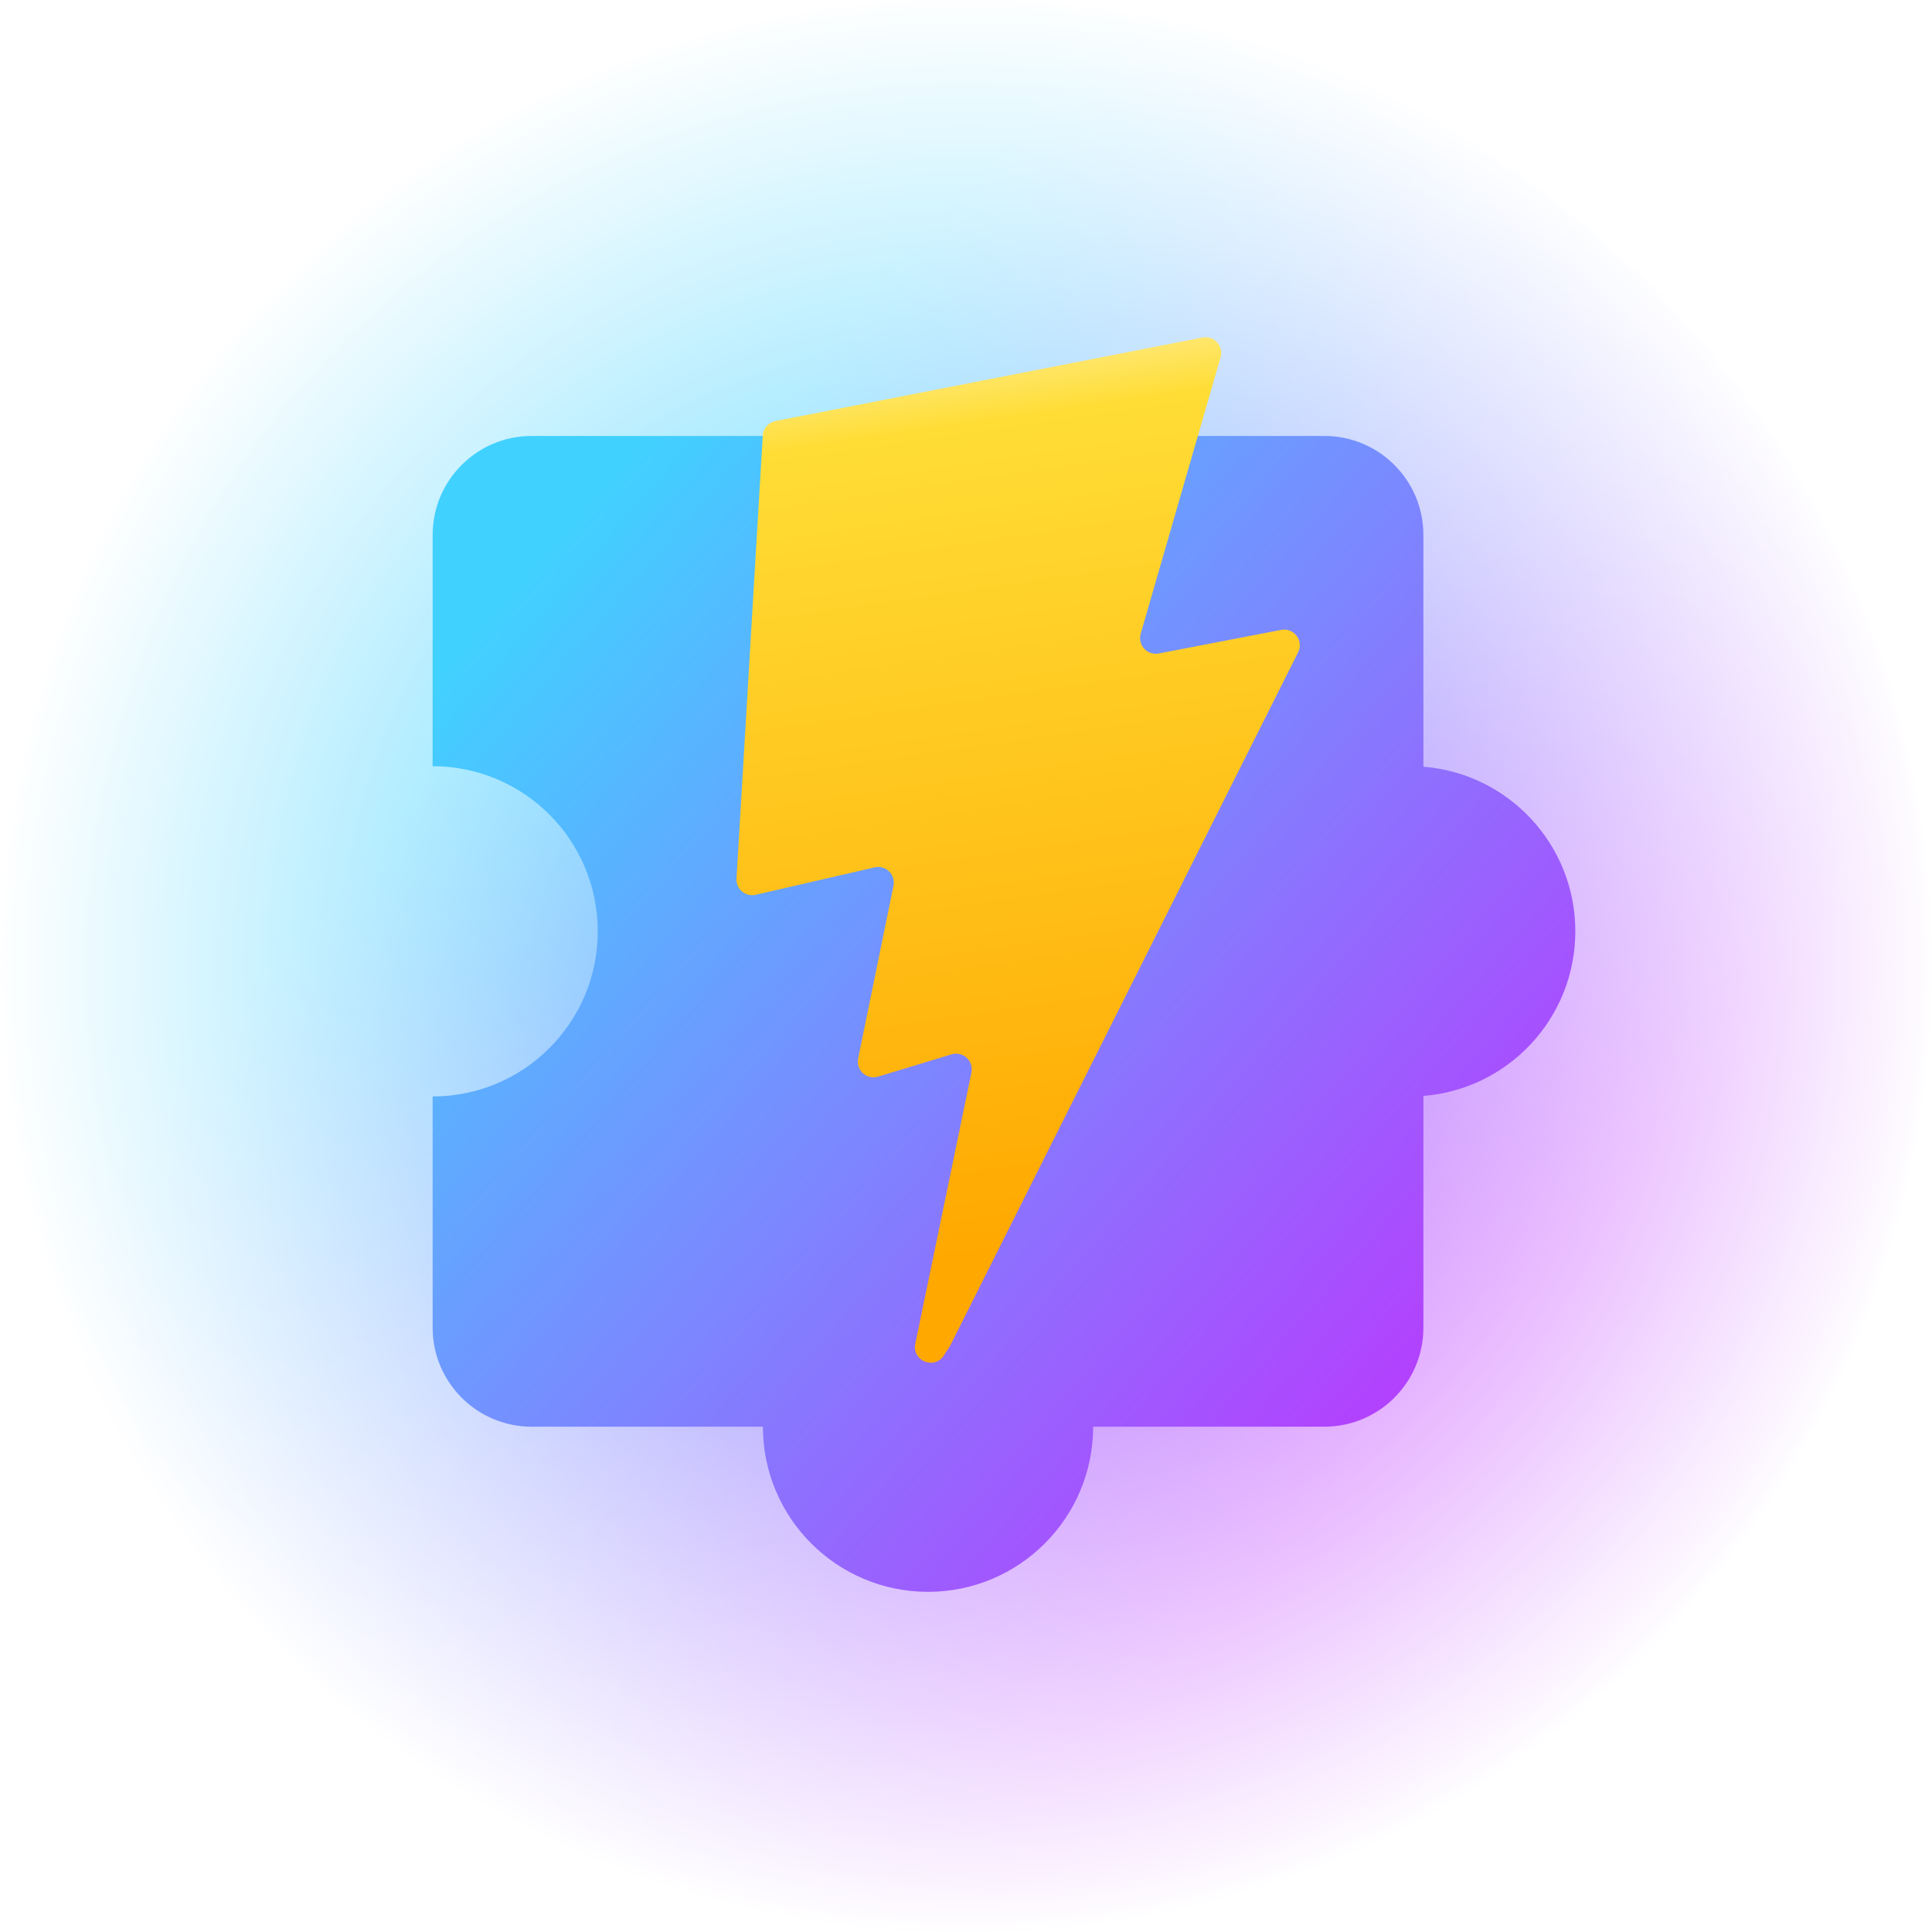
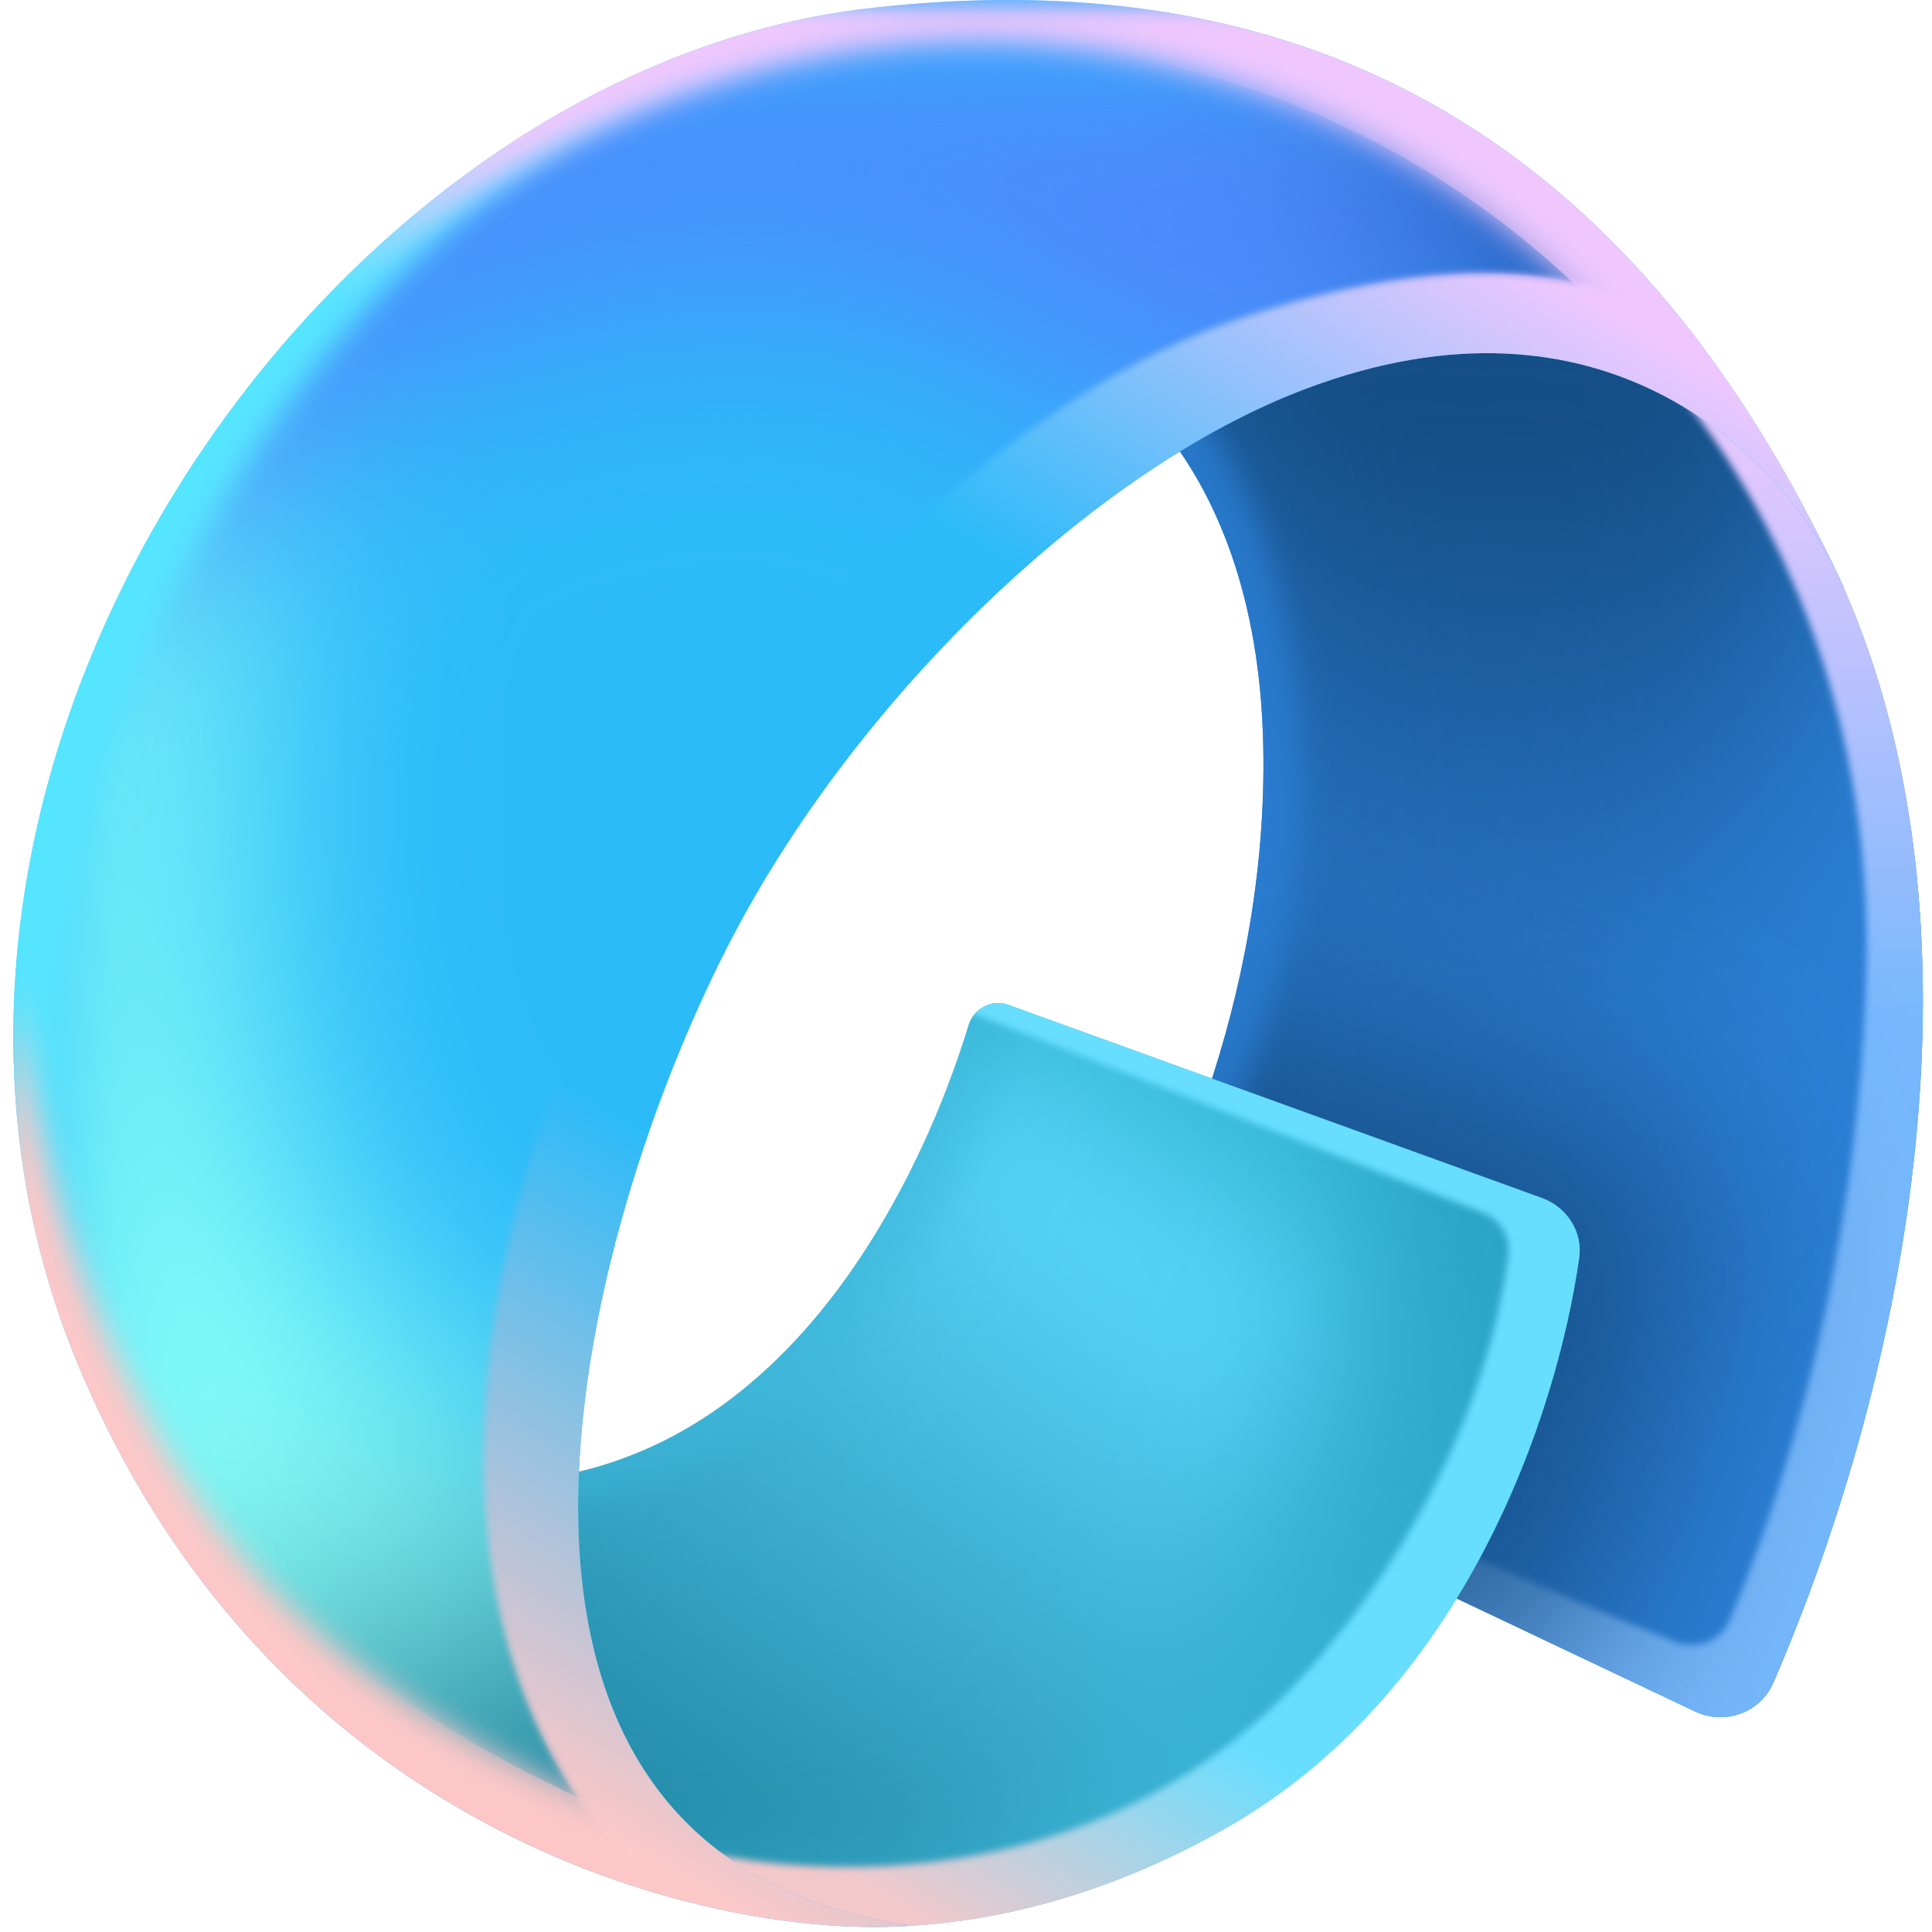
- <svg xmlns="http://www.w3.org/2000/svg" width="585" height="585" viewBox="0 0 585 585" fill="none">
-   <mask id="mask0_2_13" style="mask-type:alpha" maskUnits="userSpaceOnUse" x="0" y="0" width="585" height="585">
-     <path d="M585 292.5C585 454.043 454.043 585 292.5 585C130.957 585 0 454.043 0 292.5C0 130.957 130.957 0 292.5 0C454.043 0 585 130.957 585 292.5Z" fill="url(#paint0_radial_2_13)" />
+ <svg xmlns="http://www.w3.org/2000/svg" width="53" height="53" viewBox="0 0 53 53" fill="none">
+   <path d="M30.551 39.39L46.496 46.949C47.312 47.336 48.29 46.989 48.649 46.16C52.376 37.538 54.688 25.403 50.552 16.068C46.657 7.275 37.023 4.887 33.613 5.386L27.356 8.775C29.724 9.21 34.499 12.164 34.655 20.506C34.785 27.41 32.008 33.48 29.877 36.796C29.302 37.691 29.59 38.935 30.551 39.39Z" fill="#2B80D7" />
+   <mask id="mask0_1274_609" style="mask-type:alpha" maskUnits="userSpaceOnUse" x="27" y="5" width="26" height="43">
+     <path d="M30.552 39.392L46.496 46.95C47.313 47.337 48.291 46.991 48.65 46.161C52.376 37.539 54.688 25.404 50.553 16.069C46.657 7.277 37.024 4.888 33.614 5.388L27.357 8.777C29.725 9.211 34.499 12.166 34.656 20.508C34.785 27.411 32.008 33.481 29.877 36.798C29.302 37.692 29.591 38.936 30.552 39.392Z" fill="#DEA00D" />
  </mask>
-   <g mask="url(#mask0_2_13)">
-     <path d="M585 292.5C585 454.043 454.043 585 292.5 585C130.957 585 0 454.043 0 292.5C0 130.957 130.957 0 292.5 0C454.043 0 585 130.957 585 292.5Z" fill="url(#paint1_linear_2_13)" />
+   <g mask="url(#mask0_1274_609)">
+     <g filter="url(#filter0_f_1274_609)">
+       <path d="M35.43 41.982C43.831 35.93 55.087 11.262 49.44 6.385C47.364 4.592 28.414 5.016 26.721 3.676L28.101 5.73C28.101 5.73 33.649 12.679 33.286 23.591C33.063 30.293 30.655 37.221 29.159 40.608C28.914 41.162 17.799 35.677 17.59 36.102C16.996 37.312 27.897 42.712 27.897 42.712L34.88 42.177C35.08 42.162 35.267 42.1 35.43 41.982Z" fill="url(#paint0_linear_1274_609)" />
+     </g>
+     <g filter="url(#filter1_f_1274_609)">
+       <path d="M48.841 48.572C57.057 42.391 64.683 24.032 58.948 13.773C57.61 11.379 47.586 4.526 45.893 3.186L45.367 10.012C45.367 10.012 51.554 15.973 51.19 26.906C50.904 35.479 48.486 42.015 47.455 44.437C47.206 45.022 46.54 45.279 45.95 45.04C43.166 43.914 35.781 40.868 36.04 40.341C35.446 41.551 46.246 47.882 46.246 47.882L47.662 48.645C48.04 48.849 48.498 48.83 48.841 48.572Z" fill="url(#paint1_linear_1274_609)" />
+     </g>
+     <g opacity="0.8" filter="url(#filter2_f_1274_609)">
+       <rect width="20.739" height="17.359" rx="3.273" transform="matrix(0.949979 0.312314 -0.312274 0.949992 28.3636 25.1388)" fill="#13497E" />
+     </g>
+     <g opacity="0.7" filter="url(#filter3_f_1274_609)">
+       <path d="M29.994 35.338C36.657 30.685 37.675 15.853 31.908 10.13C30.422 8.655 28.203 7.071 26.773 6.083L27.939 7.598C27.939 7.598 32.627 12.72 32.32 20.765C32.132 25.706 30.097 30.813 28.833 33.31C28.626 33.718 19.232 29.675 19.056 29.988C18.554 30.88 27.766 34.861 27.766 34.861L28.931 35.409C29.276 35.571 29.681 35.556 29.994 35.338Z" fill="#2B80D7" />
+     </g>
  </g>
-   <path fill-rule="evenodd" clip-rule="evenodd" d="M281 182C308.614 182 331 159.614 331 132L401 132C417.569 132 431 145.431 431 162V232.158C456.744 234.195 477 255.732 477 282C477 308.268 456.744 329.805 431 331.842V402C431 418.569 417.569 432 401 432H331C331 459.614 308.614 482 281 482C253.386 482 231 459.614 231 432H161C144.431 432 131 418.569 131 402L131 332C158.614 332 181 309.614 181 282C181 254.386 158.614 232 131 232L131 162C131 145.431 144.431 132 161 132L231 132C231 159.614 253.386 182 281 182Z" fill="url(#paint2_linear_2_13)" />
-   <path d="M364.115 102.193L234.791 127.497C232.666 127.913 231.092 129.712 230.964 131.871L223.009 266.034C222.821 269.194 225.728 271.647 228.816 270.936L264.822 262.638C268.191 261.862 271.235 264.825 270.543 268.208L259.845 320.515C259.125 324.035 262.435 327.046 265.878 326.001L288.117 319.254C291.565 318.209 294.877 321.228 294.148 324.751L277.148 406.914C276.084 412.053 282.93 414.856 285.785 410.449L287.692 407.507L393.073 197.505C394.838 193.989 391.795 189.98 387.927 190.725L350.865 197.867C347.382 198.538 344.419 195.299 345.402 191.897L369.592 108.161C370.576 104.753 367.602 101.511 364.115 102.193Z" fill="url(#paint3_linear_2_13)" />
+   <path d="M42.295 32.862L27.662 27.566C27.208 27.401 26.712 27.662 26.572 28.124C25.555 31.467 22.888 37.501 17.707 39.762C10.894 42.736 8.653 36.083 11.651 44.49C14.648 52.898 24.554 55.309 33.612 50.16C40.179 46.428 42.711 38.811 43.322 34.505C43.425 33.783 42.981 33.11 42.295 32.862Z" fill="url(#paint2_linear_1274_609)" />
+   <mask id="mask1_1274_609" style="mask-type:alpha" maskUnits="userSpaceOnUse" x="10" y="27" width="34" height="26">
+     <path d="M42.295 32.863L27.662 27.567C27.208 27.403 26.712 27.663 26.572 28.125C25.555 31.468 22.887 37.502 17.707 39.764C10.894 42.737 8.653 36.084 11.65 44.492C14.648 52.899 24.554 55.31 33.612 50.162C40.178 46.43 42.711 38.813 43.322 34.506C43.425 33.784 42.981 33.111 42.295 32.863Z" fill="url(#paint3_radial_1274_609)" />
+   </mask>
+   <g mask="url(#mask1_1274_609)">
+     <g filter="url(#filter4_f_1274_609)">
+       <path d="M19.463 55.114C33.667 55.114 39.608 29.482 37.954 25.13C37.865 24.896 37.649 24.748 37.41 24.673L11.022 16.395L27.079 23.017C27.257 23.091 27.359 23.275 27.321 23.462C27.011 24.974 25.496 31.5 21.659 35.641C17.296 40.349 8.286 41.406 4.569 40.528C2.59 40.525 1.472 39.847 1.472 39.847C5.973 42.772 12.437 55.114 19.463 55.114Z" fill="url(#paint4_linear_1274_609)" />
+     </g>
+     <g opacity="0.4" filter="url(#filter5_f_1274_609)">
+       <path d="M21.099 38.935C26.871 35.025 31.175 20.213 30.024 16.087C29.921 15.715 29.561 15.511 29.175 15.494L13.714 14.803L27.171 21.419C27.33 21.497 27.421 21.665 27.392 21.84C27.144 23.293 25.878 29.88 22.637 34.049C18.977 38.757 11.419 39.813 8.301 38.935C6.64 38.932 5.783 39.605 5.783 39.605C9.559 42.529 15.975 42.407 21.099 38.935Z" fill="#3EBADD" />
+     </g>
+     <g filter="url(#filter6_f_1274_609)">
+       <path d="M34.065 51.424C41.015 47.474 47.122 31.617 45.679 27.607C45.57 27.303 45.269 27.138 44.948 27.099L26.536 24.877L26.118 27.578L40.659 33.256C41.134 33.442 41.441 33.901 41.379 34.408C41.148 36.271 40.163 40.955 35.958 45.741C30.533 51.914 22.692 51.622 18.975 50.744C16.995 50.741 16.508 50.744 16.508 50.744C20.744 53.754 27.956 54.896 34.065 51.424Z" fill="url(#paint5_linear_1274_609)" />
+     </g>
+   </g>
+   <path d="M20.189 25.523C15.757 33.861 11.469 50.935 25.024 52.825C19.723 53.233 7.675 50.51 2.201 37.58C-4.641 21.417 8.784 1.995 23.773 0.236C38.426 -1.485 45.979 6.512 50.328 15.579C50.44 15.794 50.538 16.003 50.622 16.203C50.526 15.994 50.428 15.786 50.328 15.579C48.655 12.346 43.893 7.633 35.829 10.663C29.996 12.855 23.598 19.108 20.189 25.523Z" fill="#2CBBF9" />
+   <mask id="mask2_1274_609" style="mask-type:alpha" maskUnits="userSpaceOnUse" x="0" y="0" width="51" height="53">
+     <path d="M20.189 25.522C15.757 33.86 11.469 50.934 25.024 52.824C19.723 53.232 7.675 50.509 2.201 37.579C-4.641 21.416 8.784 1.994 23.773 0.235C38.426 -1.485 45.979 6.511 50.328 15.578C50.44 15.793 50.538 16.002 50.622 16.202C50.526 15.993 50.428 15.785 50.328 15.578C48.655 12.345 43.893 7.632 35.829 10.662C29.995 12.854 23.598 19.107 20.189 25.522Z" fill="#00CCC0" />
+   </mask>
+   <g mask="url(#mask2_1274_609)">
+     <g filter="url(#filter7_f_1274_609)">
+       <path d="M-11.039 37.22C-5.565 50.15 19.334 54.022 24.635 53.615C24.901 51.106 17.295 45.66 17.56 39.6C17.56 39.6 7.861 39.911 6.38 25.521C4.899 11.131 13.153 3.889 13.153 3.889C3.313 8.74 -14.001 30.225 -11.039 37.22Z" fill="url(#paint6_linear_1274_609)" />
+       <path d="M50.621 16.204C76.173 -4.421 32.947 -9.182 17.958 -7.422C11.719 -6.689 -4.695 9.808 1.766 16.908C1.766 16.908 8.466 9.485 17.958 8.129C27.45 6.773 31.846 13.616 31.846 13.616C33.002 12.906 36.043 12.711 37.183 12.283C45.785 9.05 50.201 15.318 50.621 16.204Z" fill="url(#paint7_linear_1274_609)" />
+     </g>
+     <g filter="url(#filter8_f_1274_609)">
+       <path d="M2.825 39.245C-12.43 34.427 -5.088 1.707 10.218 -2.976C23.989 -7.19 25.124 -0.569 27.546 -0.166C27.861 -0.176 28.031 -0.169 28.031 -0.169C27.862 -0.14 27.701 -0.14 27.546 -0.166C25.727 -0.11 19.085 0.481 12.751 5.902C3.225 14.056 -0.611 27.091 2.825 39.245Z" fill="#56E5FF" />
+     </g>
+     <g filter="url(#filter9_f_1274_609)">
+       <path d="M27.493 52.797C23.254 57.57 5.902 51.767 0.428 38.836C-0.558 36.508 0.514 29.366 0.442 26.591C0.43 26.382 0.428 26.271 0.428 26.271C0.435 26.37 0.439 26.476 0.442 26.591C0.534 28.136 1.178 35.014 5.48 41.229C10.363 48.281 20.391 51.044 20.391 51.044C21.699 51.975 25.396 52.505 27.493 52.797Z" fill="#FDC7C7" />
+     </g>
+     <mask id="mask3_1274_609" style="mask-type:alpha" maskUnits="userSpaceOnUse" x="-8" y="24" width="34" height="34">
+       <rect width="34.79" height="12.216" transform="matrix(0.69628 0.717771 -0.717721 0.696331 1.68079 24.5073)" fill="url(#paint8_linear_1274_609)" />
+     </mask>
+     <g mask="url(#mask3_1274_609)">
+       <path d="M27.495 52.797C23.255 57.569 5.903 51.766 0.429 38.836C-0.557 36.508 0.515 29.366 0.444 26.59C0.431 26.382 0.429 26.27 0.429 26.27C0.436 26.369 0.441 26.476 0.444 26.59C0.536 28.136 1.179 35.013 5.482 41.228C10.364 48.281 20.392 51.043 20.392 51.043C21.701 51.974 25.397 52.504 27.495 52.797Z" fill="#FDC7C7" />
+     </g>
+     <g filter="url(#filter10_f_1274_609)">
+       <path d="M51.705 16.883C52.821 8.77 38.348 -3.802 23.359 -2.042C17.936 -1.405 13.131 3.82 9.003 8.09C9.003 8.09 18.371 -0.236 29.776 1.366C41.18 2.968 46.275 11.412 46.275 11.412C48.657 12.805 49.743 17.085 51.705 16.883Z" fill="#EFC7FD" />
+     </g>
+     <mask id="mask4_1274_609" style="mask-type:alpha" maskUnits="userSpaceOnUse" x="7" y="-4" width="44" height="21">
+       <rect width="41.363" height="13.891" transform="matrix(0.989127 0.147065 -0.147045 0.98913 9.28711 -3.58533)" fill="url(#paint9_linear_1274_609)" />
+     </mask>
+     <g mask="url(#mask4_1274_609)">
+       <path d="M51.705 16.884C52.821 8.772 38.348 -3.8 23.359 -2.04C17.936 -1.403 13.131 3.822 9.003 8.091C9.003 8.091 18.371 -0.234 29.776 1.368C41.18 2.969 46.275 11.414 46.275 11.414C48.657 12.807 49.743 17.087 51.705 16.884Z" fill="#EFC7FD" />
+     </g>
+     <g filter="url(#filter11_f_1274_609)">
+       <path d="M34.356 8.625C19.002 13.467 5.401 41.73 18.616 52.331C31.832 62.933 47.282 42.795 55.055 26.483C51.209 15.522 49.71 3.783 34.356 8.625Z" fill="url(#paint10_linear_1274_609)" />
+     </g>
+     <mask id="mask5_1274_609" style="mask-type:alpha" maskUnits="userSpaceOnUse" x="-7" y="-8" width="67" height="70">
+       <rect width="44.762" height="53.4" transform="matrix(0.85552 0.51777 -0.517716 0.855552 20.9257 -7.74658)" fill="url(#paint11_linear_1274_609)" />
+     </mask>
+     <g mask="url(#mask5_1274_609)">
+       <path d="M34.355 8.624C19 13.466 5.399 41.729 18.615 52.331C31.831 62.932 47.281 42.794 55.053 26.483C51.208 15.521 49.709 3.782 34.355 8.624Z" fill="url(#paint12_linear_1274_609)" />
+     </g>
+   </g>
  <defs>
-     <radialGradient id="paint0_radial_2_13" cx="0" cy="0" r="1" gradientUnits="userSpaceOnUse" gradientTransform="translate(292.958 292.042) rotate(90) scale(292.958 292.958)">
-       <stop />
-       <stop offset="1" stop-opacity="0" />
+     <filter id="filter0_f_1274_609" x="11.43" y="-2.46" width="45.67" height="51.307" filterUnits="userSpaceOnUse" color-interpolation-filters="sRGB">
+       <feFlood flood-opacity="0" result="BackgroundImageFix" />
+       <feBlend mode="normal" in="SourceGraphic" in2="BackgroundImageFix" result="shape" />
+       <feGaussianBlur stdDeviation="3.068" result="effect1_foregroundBlur_1274_609" />
+     </filter>
+     <filter id="filter1_f_1274_609" x="35.812" y="2.982" width="25.338" height="46.006" filterUnits="userSpaceOnUse" color-interpolation-filters="sRGB">
+       <feFlood flood-opacity="0" result="BackgroundImageFix" />
+       <feBlend mode="normal" in="SourceGraphic" in2="BackgroundImageFix" result="shape" />
+       <feGaussianBlur stdDeviation="0.102" result="effect1_foregroundBlur_1274_609" />
+     </filter>
+     <filter id="filter2_f_1274_609" x="18.073" y="20.269" width="34.861" height="32.707" filterUnits="userSpaceOnUse" color-interpolation-filters="sRGB">
+       <feFlood flood-opacity="0" result="BackgroundImageFix" />
+       <feBlend mode="normal" in="SourceGraphic" in2="BackgroundImageFix" result="shape" />
+       <feGaussianBlur stdDeviation="2.863" result="effect1_foregroundBlur_1274_609" />
+     </filter>
+     <filter id="filter3_f_1274_609" x="18.218" y="5.265" width="18.277" height="31.071" filterUnits="userSpaceOnUse" color-interpolation-filters="sRGB">
+       <feFlood flood-opacity="0" result="BackgroundImageFix" />
+       <feBlend mode="normal" in="SourceGraphic" in2="BackgroundImageFix" result="shape" />
+       <feGaussianBlur stdDeviation="0.409" result="effect1_foregroundBlur_1274_609" />
+     </filter>
+     <filter id="filter4_f_1274_609" x="-2.618" y="12.305" width="44.932" height="46.9" filterUnits="userSpaceOnUse" color-interpolation-filters="sRGB">
+       <feFlood flood-opacity="0" result="BackgroundImageFix" />
+       <feBlend mode="normal" in="SourceGraphic" in2="BackgroundImageFix" result="shape" />
+       <feGaussianBlur stdDeviation="2.045" result="effect1_foregroundBlur_1274_609" />
+     </filter>
+     <filter id="filter5_f_1274_609" x="4.965" y="13.985" width="26.064" height="28.511" filterUnits="userSpaceOnUse" color-interpolation-filters="sRGB">
+       <feFlood flood-opacity="0" result="BackgroundImageFix" />
+       <feBlend mode="normal" in="SourceGraphic" in2="BackgroundImageFix" result="shape" />
+       <feGaussianBlur stdDeviation="0.409" result="effect1_foregroundBlur_1274_609" />
+     </filter>
+     <filter id="filter6_f_1274_609" x="16.304" y="24.672" width="29.793" height="29.094" filterUnits="userSpaceOnUse" color-interpolation-filters="sRGB">
+       <feFlood flood-opacity="0" result="BackgroundImageFix" />
+       <feBlend mode="normal" in="SourceGraphic" in2="BackgroundImageFix" result="shape" />
+       <feGaussianBlur stdDeviation="0.102" result="effect1_foregroundBlur_1274_609" />
+     </filter>
+     <filter id="filter7_f_1274_609" x="-17.92" y="-14.303" width="82.997" height="74.491" filterUnits="userSpaceOnUse" color-interpolation-filters="sRGB">
+       <feFlood flood-opacity="0" result="BackgroundImageFix" />
+       <feBlend mode="normal" in="SourceGraphic" in2="BackgroundImageFix" result="shape" />
+       <feGaussianBlur stdDeviation="3.273" result="effect1_foregroundBlur_1274_609" />
+     </filter>
+     <filter id="filter8_f_1274_609" x="-6.399" y="-5.192" width="35.248" height="45.255" filterUnits="userSpaceOnUse" color-interpolation-filters="sRGB">
+       <feFlood flood-opacity="0" result="BackgroundImageFix" />
+       <feBlend mode="normal" in="SourceGraphic" in2="BackgroundImageFix" result="shape" />
+       <feGaussianBlur stdDeviation="0.409" result="effect1_foregroundBlur_1274_609" />
+     </filter>
+     <filter id="filter9_f_1274_609" x="-0.81" y="25.453" width="29.121" height="29.82" filterUnits="userSpaceOnUse" color-interpolation-filters="sRGB">
+       <feFlood flood-opacity="0" result="BackgroundImageFix" />
+       <feBlend mode="normal" in="SourceGraphic" in2="BackgroundImageFix" result="shape" />
+       <feGaussianBlur stdDeviation="0.409" result="effect1_foregroundBlur_1274_609" />
+     </filter>
+     <filter id="filter10_f_1274_609" x="8.185" y="-3.027" width="44.398" height="20.734" filterUnits="userSpaceOnUse" color-interpolation-filters="sRGB">
+       <feFlood flood-opacity="0" result="BackgroundImageFix" />
+       <feBlend mode="normal" in="SourceGraphic" in2="BackgroundImageFix" result="shape" />
+       <feGaussianBlur stdDeviation="0.409" result="effect1_foregroundBlur_1274_609" />
+     </filter>
+     <filter id="filter11_f_1274_609" x="13.067" y="7.298" width="42.192" height="48.19" filterUnits="userSpaceOnUse" color-interpolation-filters="sRGB">
+       <feFlood flood-opacity="0" result="BackgroundImageFix" />
+       <feBlend mode="normal" in="SourceGraphic" in2="BackgroundImageFix" result="shape" />
+       <feGaussianBlur stdDeviation="0.102" result="effect1_foregroundBlur_1274_609" />
+     </filter>
+     <linearGradient id="paint0_linear_1274_609" x1="38.469" y1="10.273" x2="38.209" y2="42.931" gradientUnits="userSpaceOnUse">
+       <stop stop-color="#13497E" />
+       <stop offset="0.64" stop-color="#2B80D7" />
+     </linearGradient>
+     <linearGradient id="paint1_linear_1274_609" x1="48.48" y1="12.674" x2="48.493" y2="46.605" gradientUnits="userSpaceOnUse">
+       <stop stop-color="#E2C7FE" />
+       <stop offset="0.451" stop-color="#77B8FD" />
+     </linearGradient>
+     <linearGradient id="paint2_linear_1274_609" x1="34.911" y1="21.391" x2="17.403" y2="50.852" gradientUnits="userSpaceOnUse">
+       <stop stop-color="#269EBF" />
+       <stop offset="1" stop-color="#3EBADD" />
+     </linearGradient>
+     <radialGradient id="paint3_radial_1274_609" cx="0" cy="0" r="1" gradientUnits="userSpaceOnUse" gradientTransform="translate(37.2988 31.2382) rotate(139.707) scale(37.156 27.379)">
+       <stop offset="0.411" stop-color="#FF7360" />
+       <stop offset="1" stop-color="#630513" />
    </radialGradient>
-     <linearGradient id="paint1_linear_2_13" x1="216.056" y1="140.528" x2="477.969" y2="374.671" gradientUnits="userSpaceOnUse">
-       <stop stop-color="#41D1FF" />
-       <stop offset="1" stop-color="#BD34FE" />
+     <linearGradient id="paint4_linear_1274_609" x1="31.361" y1="29.042" x2="16.962" y2="49.592" gradientUnits="userSpaceOnUse">
+       <stop stop-color="#33B6D2" />
+       <stop offset="0.143" stop-color="#5BD8FF" />
+       <stop offset="1" stop-color="#228AA7" />
    </linearGradient>
-     <linearGradient id="paint2_linear_2_13" x1="116.5" y1="223" x2="414.5" y2="482" gradientUnits="userSpaceOnUse">
-       <stop stop-color="#41D1FF" />
-       <stop offset="1" stop-color="#BD34FE" />
+     <linearGradient id="paint5_linear_1274_609" x1="36.071" y1="31.302" x2="23.717" y2="51.855" gradientUnits="userSpaceOnUse">
+       <stop offset="0.635" stop-color="#68DEFF" />
+       <stop offset="1" stop-color="#F3C8CB" />
    </linearGradient>
-     <linearGradient id="paint3_linear_2_13" x1="270.74" y1="109.063" x2="309.973" y2="378.586" gradientUnits="userSpaceOnUse">
-       <stop stop-color="#FFEA83" />
-       <stop offset="0.083" stop-color="#FFDD35" />
-       <stop offset="1" stop-color="#FFA800" />
+     <linearGradient id="paint6_linear_1274_609" x1="2.32" y1="17.418" x2="15.935" y2="51.109" gradientUnits="userSpaceOnUse">
+       <stop offset="0.661" stop-color="#88FFF8" />
+       <stop offset="1" stop-color="#176781" />
+     </linearGradient>
+     <linearGradient id="paint7_linear_1274_609" x1="9.553" y1="19.496" x2="47.38" y2="3.813" gradientUnits="userSpaceOnUse">
+       <stop offset="0.732" stop-color="#4D89FD" />
+       <stop offset="1" stop-color="#033883" />
+     </linearGradient>
+     <linearGradient id="paint8_linear_1274_609" x1="33.223" y1="5.944" x2="14.117" y2="9.31" gradientUnits="userSpaceOnUse">
+       <stop stop-color="#D9D9D9" />
+       <stop offset="0.659" stop-color="#D9D9D9" stop-opacity="0" />
+     </linearGradient>
+     <linearGradient id="paint9_linear_1274_609" x1="41.335" y1="10.457" x2="21.928" y2="1.428" gradientUnits="userSpaceOnUse">
+       <stop stop-color="#D9D9D9" />
+       <stop offset="1" stop-color="#D9D9D9" stop-opacity="0" />
+     </linearGradient>
+     <linearGradient id="paint10_linear_1274_609" x1="44.118" y1="8.511" x2="18.665" y2="51.622" gradientUnits="userSpaceOnUse">
+       <stop stop-color="#EFC7FE" />
+       <stop offset="0.286" stop-color="#2CBBF9" />
+       <stop offset="0.656" stop-color="#2CBBF9" />
+       <stop offset="1" stop-color="#FDC8C8" />
+     </linearGradient>
+     <linearGradient id="paint11_linear_1274_609" x1="43.791" y1="25.009" x2="6.527" y2="24.221" gradientUnits="userSpaceOnUse">
+       <stop stop-color="#D9D9D9" />
+       <stop offset="0.659" stop-color="#D9D9D9" stop-opacity="0" />
+     </linearGradient>
+     <linearGradient id="paint12_linear_1274_609" x1="44.116" y1="8.51" x2="18.664" y2="51.621" gradientUnits="userSpaceOnUse">
+       <stop stop-color="#EFC7FE" />
+       <stop offset="0.318" stop-color="#2CBBF9" />
+       <stop offset="0.661" stop-color="#2CBBF9" />
+       <stop offset="1" stop-color="#FDC8C8" />
    </linearGradient>
  </defs>
</svg>
